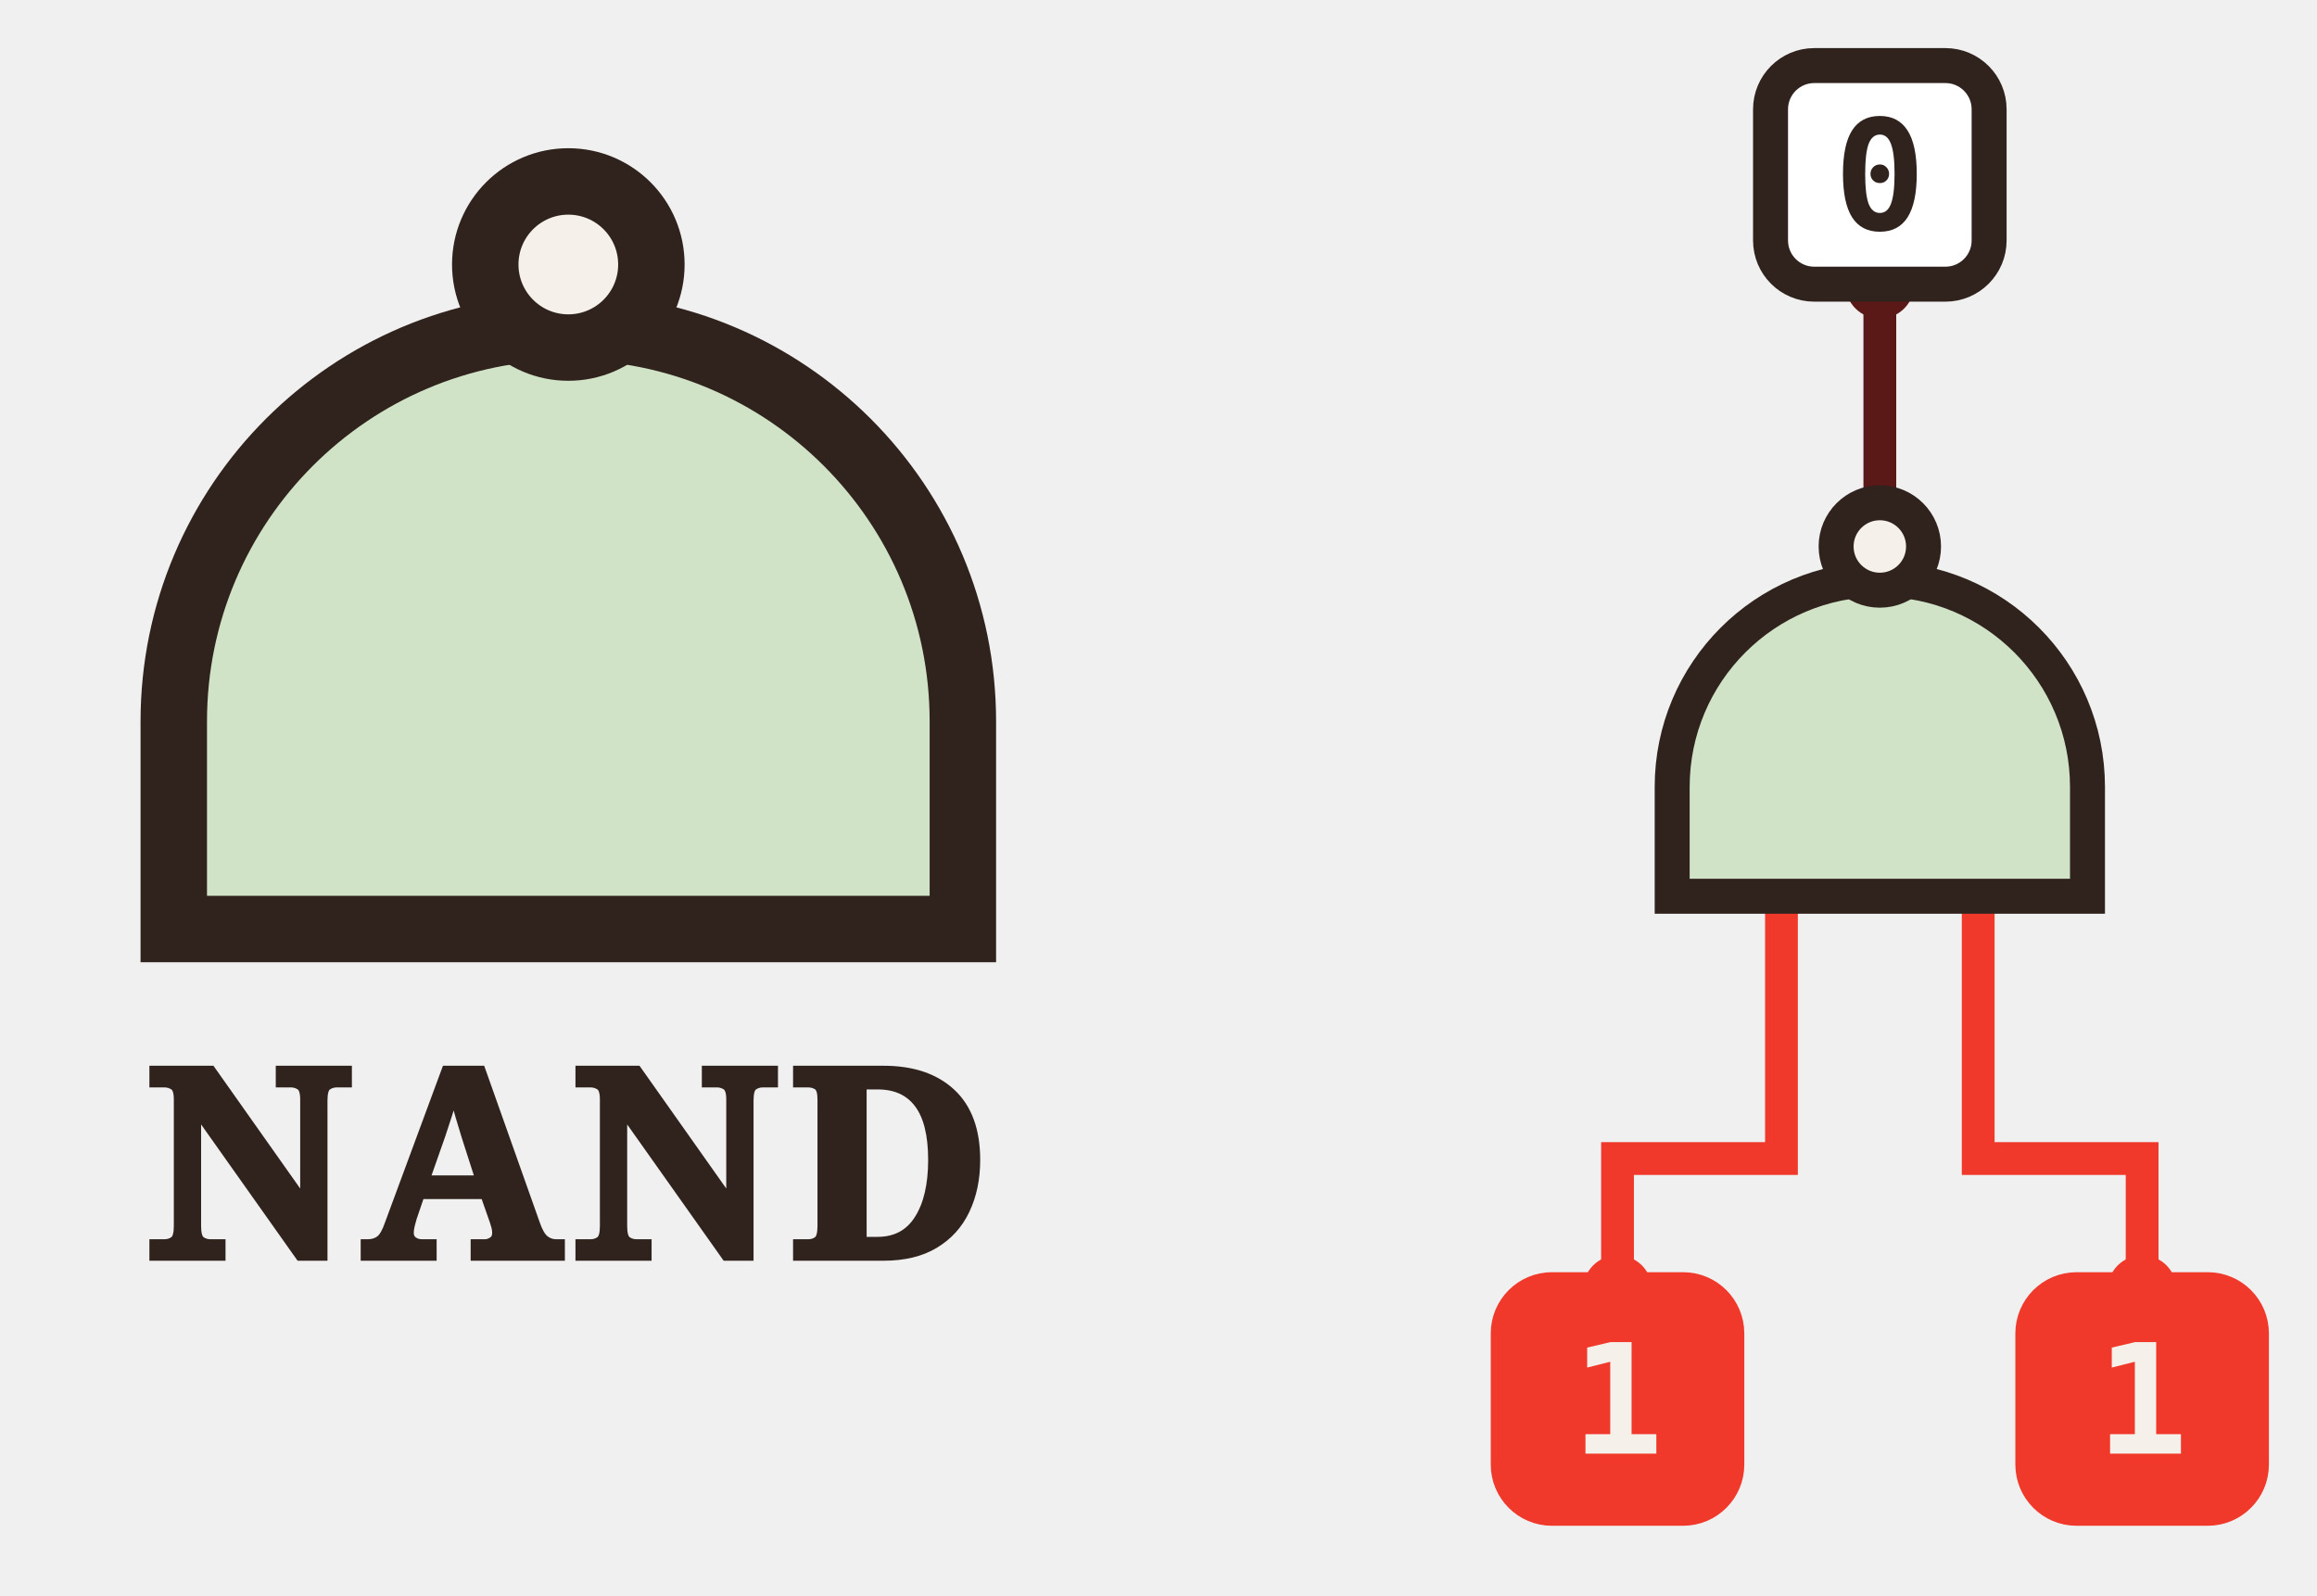
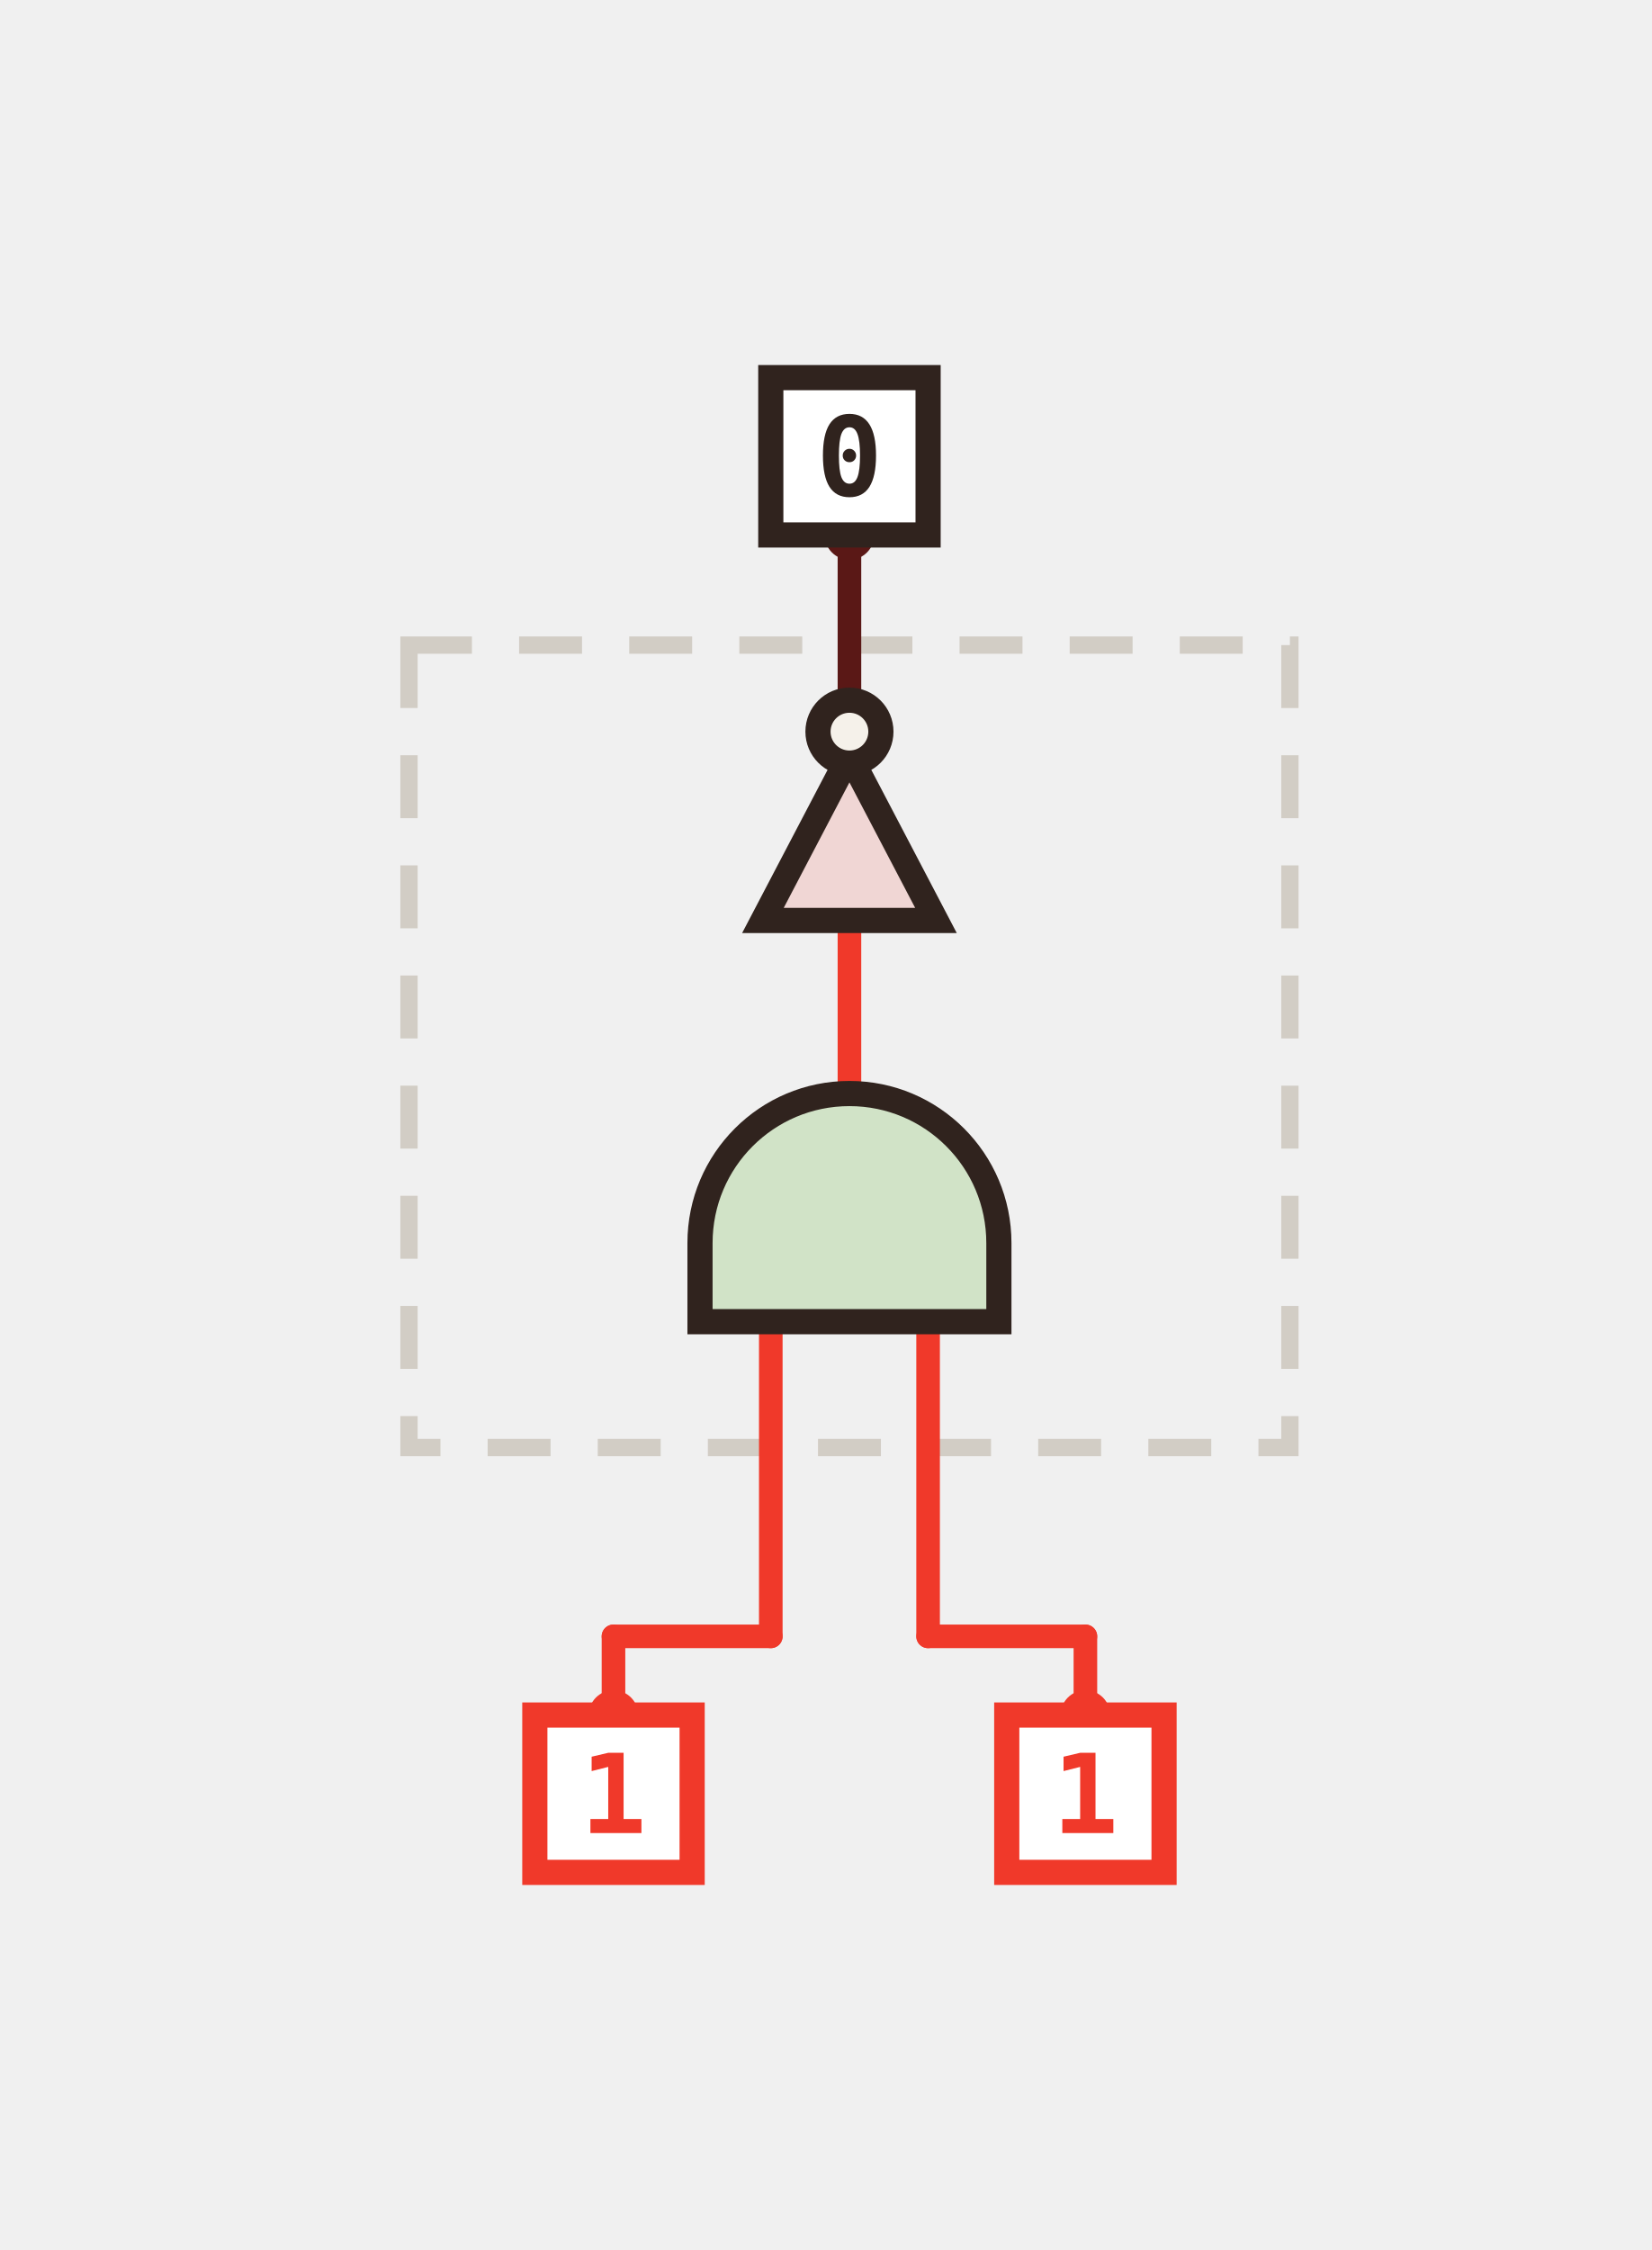
- <svg xmlns="http://www.w3.org/2000/svg" width="848" height="584" viewBox="-116 -72 212 146">
-   <g transform="translate(-64,-6)">
-     <g transform="scale(1.9)">
-       <g transform="rotate(270)">
-         <path d="M -10 -19 L 0 -19 A 19 19 0 0 1 0 19 L -10 19 Z" fill="#d1e3c7" stroke="#30231e" stroke-width="3.2" stroke-linecap="square" stroke-linejoin="miter" />
-         <circle cx="22" cy="0" r="4" fill="#f5f1ea" stroke="#30231e" stroke-width="3.2" />
-       </g>
+ <svg xmlns="http://www.w3.org/2000/svg" width="420" height="572" viewBox="0 0 210 286">
+   <g transform="translate(-1132,-452)">
+     <rect x="1184" y="534" width="112" height="102" fill="none" stroke="#d2cdc5" stroke-width="2.2" stroke-dasharray="8 6" />
+     <line x1="1210" y1="670" x2="1210" y2="660" stroke="#f0392a" stroke-width="3.0" stroke-linecap="round" />
+     <line x1="1270" y1="670" x2="1270" y2="660" stroke="#f0392a" stroke-width="3.0" stroke-linecap="round" />
+     <line x1="1230" y1="620" x2="1230" y2="660" stroke="#f0392a" stroke-width="3.0" stroke-linecap="round" />
+     <line x1="1250" y1="620" x2="1250" y2="660" stroke="#f0392a" stroke-width="3.0" stroke-linecap="round" />
+     <line x1="1240" y1="590" x2="1240" y2="570" stroke="#f0392a" stroke-width="3.0" stroke-linecap="round" />
+     <line x1="1210" y1="660" x2="1230" y2="660" stroke="#f0392a" stroke-width="3.0" stroke-linecap="round" />
+     <line x1="1250" y1="660" x2="1270" y2="660" stroke="#f0392a" stroke-width="3.0" stroke-linecap="round" />
+     <line x1="1240" y1="520" x2="1240" y2="540" stroke="#5a1816" stroke-width="3.0" stroke-linecap="round" />
+     <circle cx="1210" cy="670" r="3.15" fill="#f0392a" />
+     <circle cx="1270" cy="670" r="3.15" fill="#f0392a" />
+     <circle cx="1240" cy="520" r="3.15" fill="#5a1816" />
+     <rect x="1200" y="670" width="20" height="20" fill="#ffffff" stroke="#f0392a" stroke-width="3.2" />
+     <text x="1210" y="685" font-family="Fira Code, ui-monospace, monospace" font-size="14" font-weight="600" text-anchor="middle" fill="#f0392a">1</text>
+     <rect x="1260" y="670" width="20" height="20" fill="#ffffff" stroke="#f0392a" stroke-width="3.2" />
+     <text x="1270" y="685" font-family="Fira Code, ui-monospace, monospace" font-size="14" font-weight="600" text-anchor="middle" fill="#f0392a">1</text>
+     <rect x="1230" y="500" width="20" height="20" fill="#ffffff" stroke="#30231e" stroke-width="3.2" />
+     <text x="1240" y="515" font-family="Fira Code, ui-monospace, monospace" font-size="14" font-weight="600" text-anchor="middle" fill="#30231e">0</text>
+     <line x1="1240" y1="540" x2="1240" y2="550" stroke="#5a1816" stroke-width="3.0" stroke-linecap="round" />
+     <line x1="1240" y1="570" x2="1240" y2="560" stroke="#f0392a" stroke-width="3.0" stroke-linecap="round" />
+     <g transform="translate(1240,560) rotate(270)">
+       <path d="M -9 -11 L 12 0 L -9 11 Z" fill="#f0d6d4" stroke="#30231e" stroke-width="3.2" stroke-linecap="square" stroke-linejoin="miter" />
+       <circle cx="15" cy="0" r="4" fill="#f5f1ea" stroke="#30231e" stroke-width="3.2" />
    </g>
-     <text x="0" y="49" font-family="Young Serif, Georgia, serif" font-size="24" font-weight="800" letter-spacing="1" text-anchor="middle" fill="#30231e" stroke="#30231e" stroke-width="0.7">NAND</text>
-   </g>
-   <g transform="translate(56,0)">
-     <polyline points="0,-8 0,-46" fill="none" stroke="#5a1816" stroke-width="3.0" stroke-linecap="square" stroke-linejoin="miter" />
-     <circle cx="0" cy="-46" r="3.15" fill="#5a1816" />
-     <rect x="-10" y="-66" width="20" height="20" rx="4" fill="#ffffff" stroke="#30231e" stroke-width="3.2" />
-     <text x="0" y="-51" font-family="Fira Code, ui-monospace, monospace" font-size="14" font-weight="600" text-anchor="middle" fill="#30231e">0</text>
-     <polyline points="-9,6 -9,34 -24,34 -24,46" fill="none" stroke="#f0392a" stroke-width="3.0" stroke-linecap="square" stroke-linejoin="miter" />
-     <circle cx="-24" cy="46" r="3.15" fill="#f0392a" />
-     <rect x="-34" y="46" width="20" height="20" rx="4" fill="#f0392a" stroke="#f0392a" stroke-width="3.2" />
-     <text x="-24" y="61" font-family="Fira Code, ui-monospace, monospace" font-size="14" font-weight="600" text-anchor="middle" fill="#f5f1ea">1</text>
-     <polyline points="9,6 9,34 24,34 24,46" fill="none" stroke="#f0392a" stroke-width="3.0" stroke-linecap="square" stroke-linejoin="miter" />
-     <circle cx="24" cy="46" r="3.15" fill="#f0392a" />
-     <rect x="14" y="46" width="20" height="20" rx="4" fill="#f0392a" stroke="#f0392a" stroke-width="3.2" />
-     <text x="24" y="61" font-family="Fira Code, ui-monospace, monospace" font-size="14" font-weight="600" text-anchor="middle" fill="#f5f1ea">1</text>
-     <g transform="rotate(270)">
+     <line x1="1230" y1="620" x2="1240" y2="620" stroke="#f0392a" stroke-width="3.0" stroke-linecap="round" />
+     <line x1="1250" y1="620" x2="1240" y2="620" stroke="#f0392a" stroke-width="3.0" stroke-linecap="round" />
+     <line x1="1240" y1="590" x2="1240" y2="600" stroke="#f0392a" stroke-width="3.0" stroke-linecap="round" />
+     <g transform="translate(1240,610) rotate(270)">
      <path d="M -10 -19 L 0 -19 A 19 19 0 0 1 0 19 L -10 19 Z" fill="#d1e3c7" stroke="#30231e" stroke-width="3.2" stroke-linecap="square" stroke-linejoin="miter" />
-       <circle cx="22" cy="0" r="4" fill="#f5f1ea" stroke="#30231e" stroke-width="3.2" />
    </g>
  </g>
</svg>
